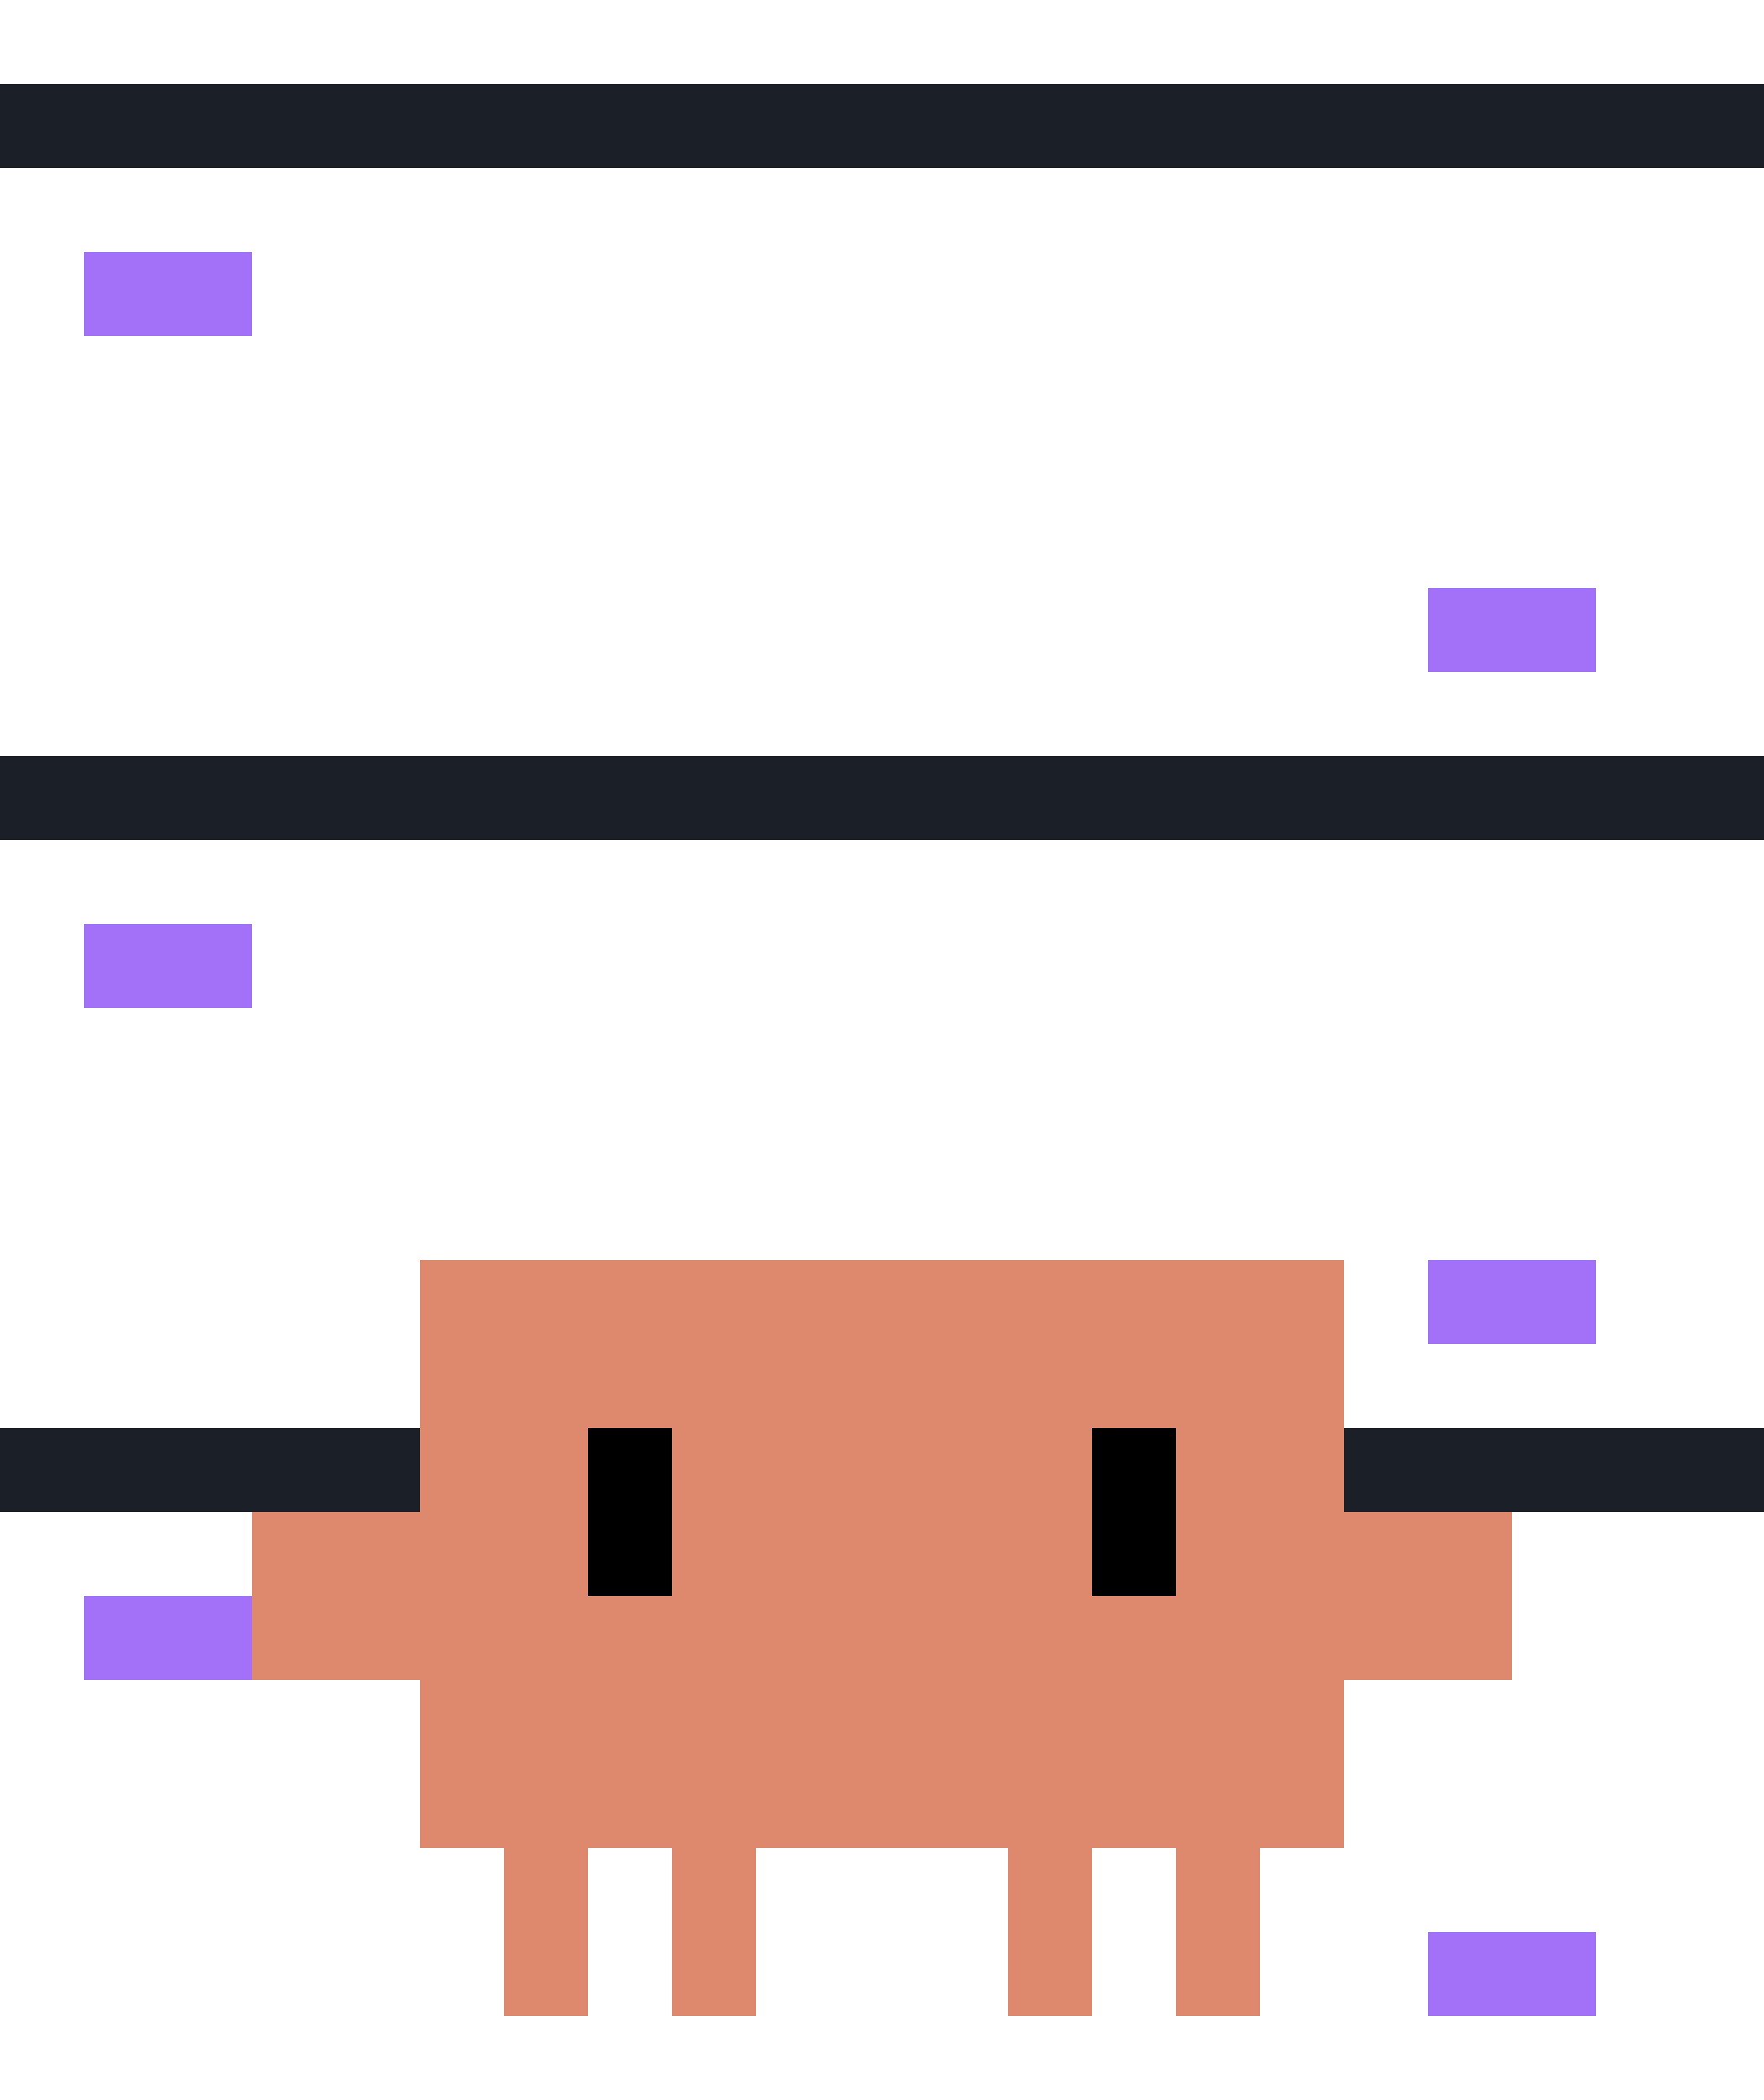
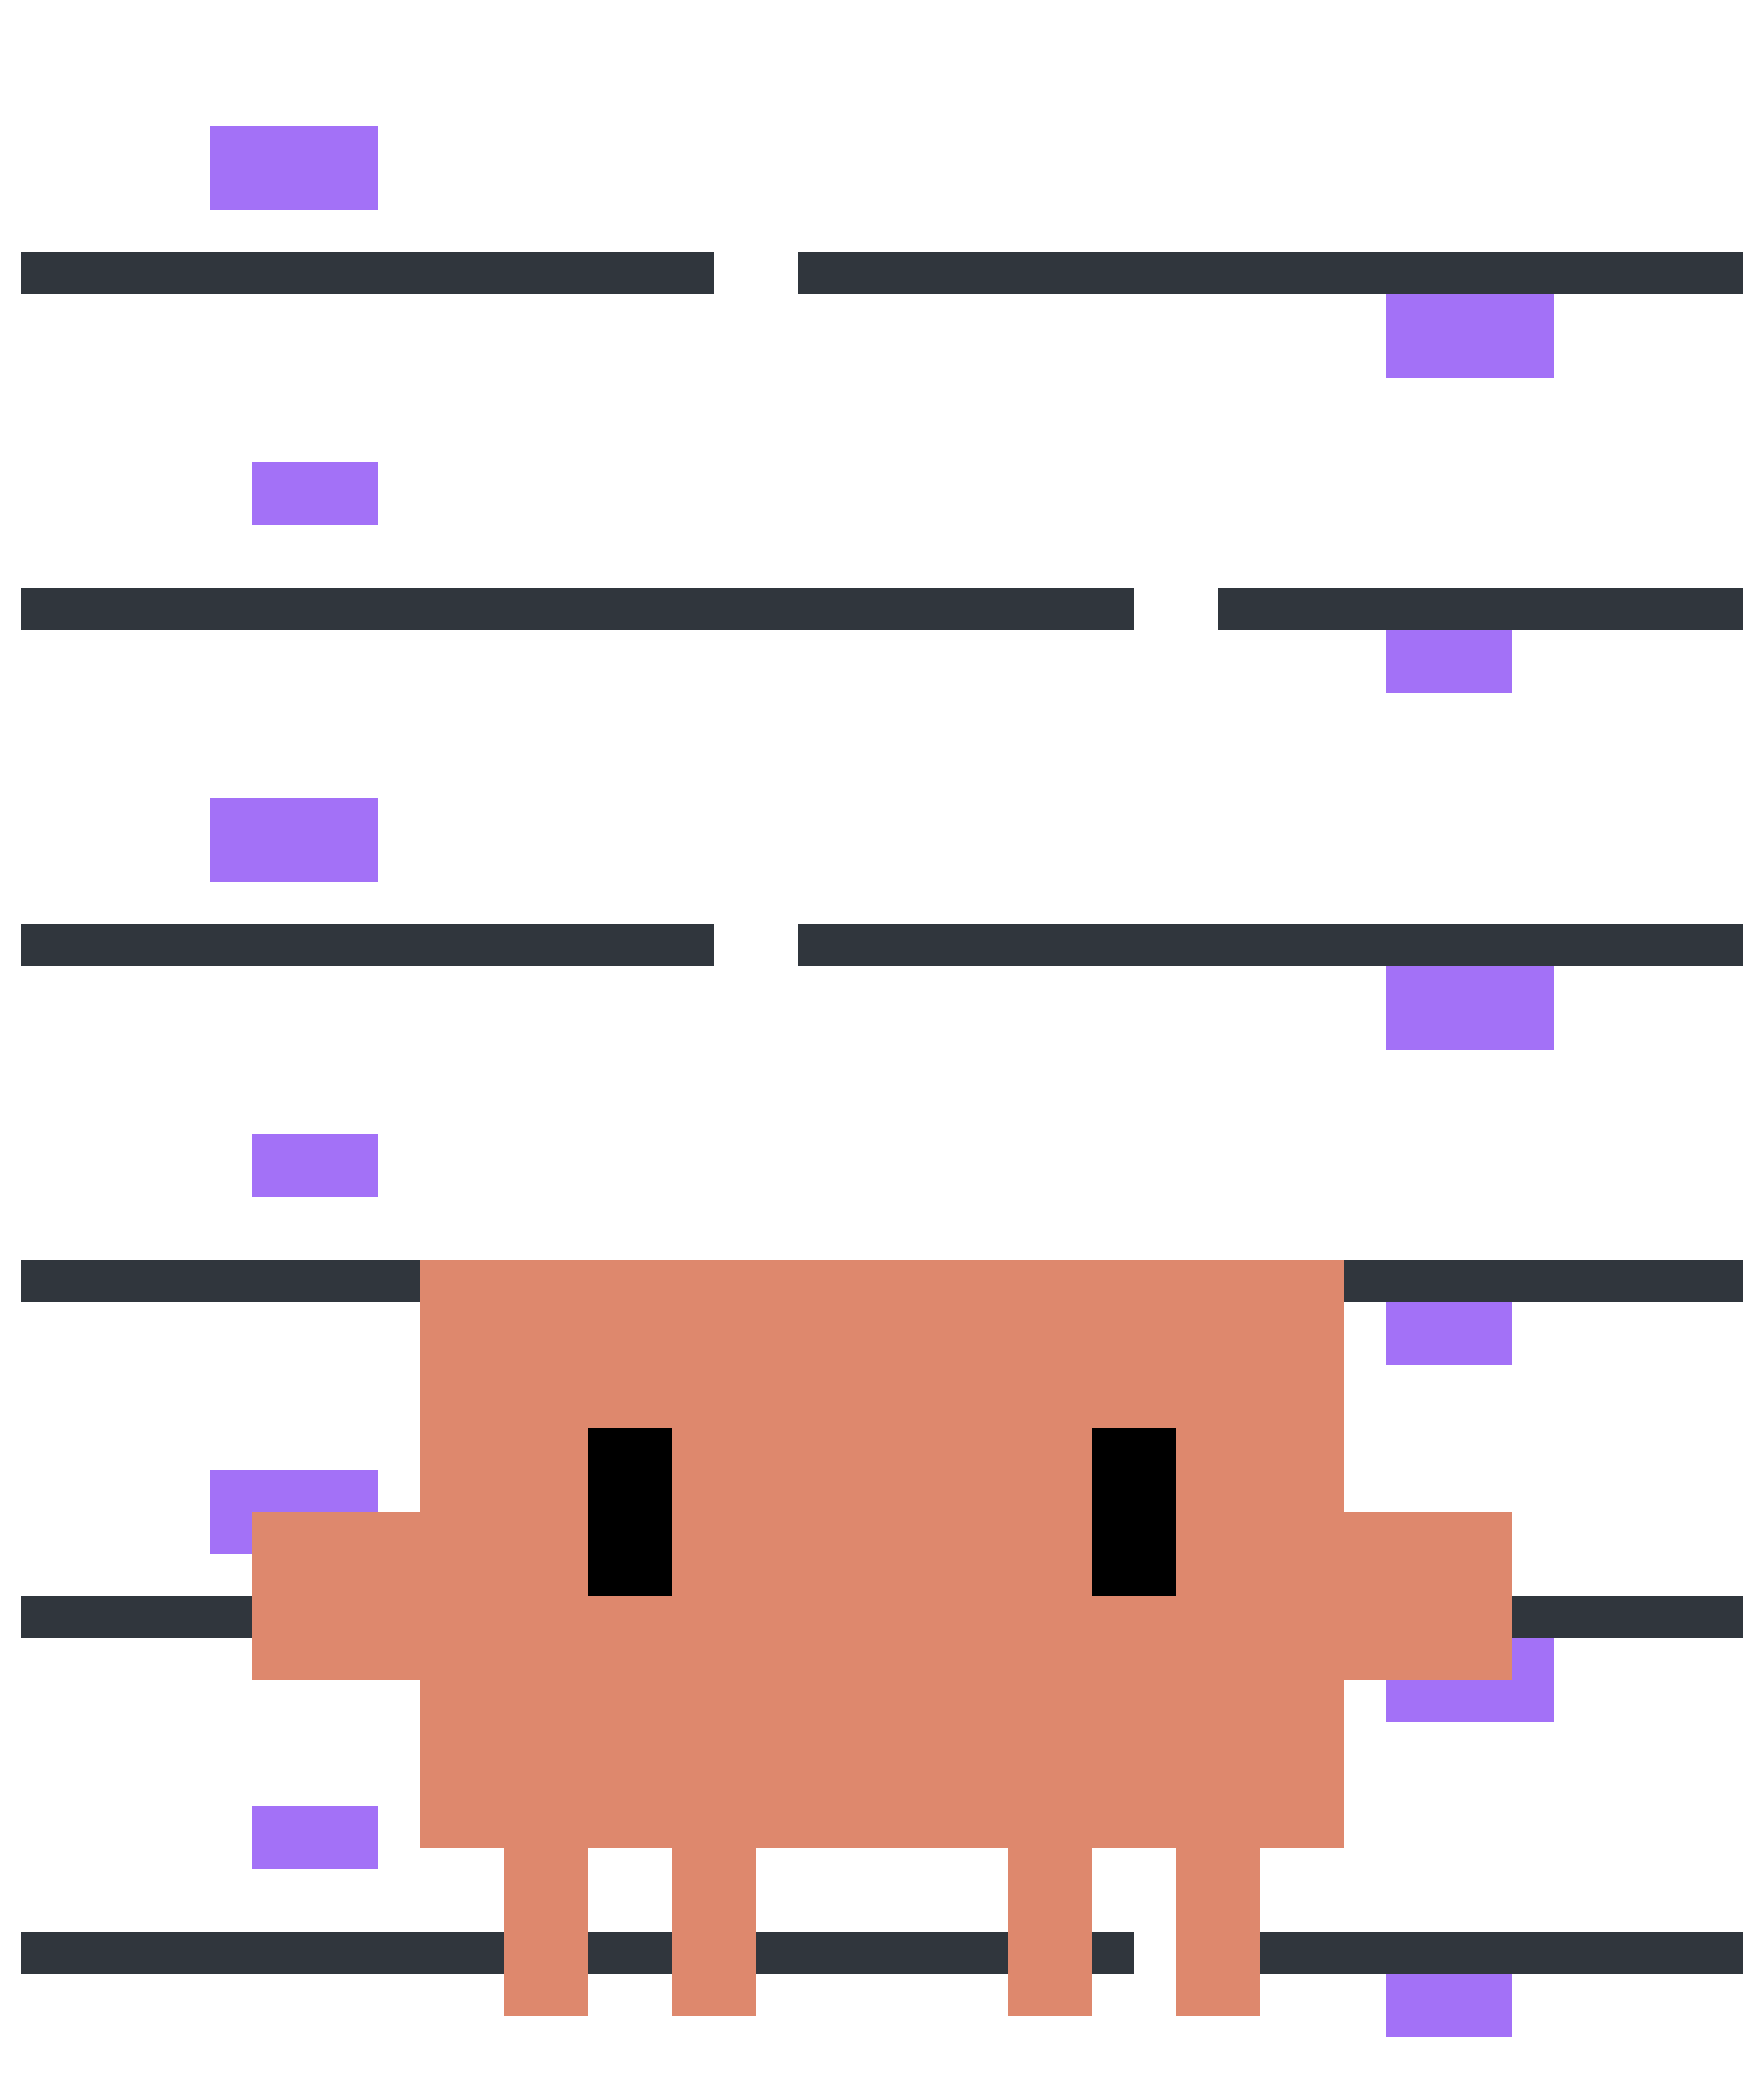
- <svg xmlns="http://www.w3.org/2000/svg" viewBox="-3 -9 21 25" width="168" height="200">
+ <svg xmlns="http://www.w3.org/2000/svg" viewBox="-3 -9 21 25" width="168" height="200" data-loop-seconds="4">
  <defs>
+     <clipPath id="wall-crop" data-safe-area="ignore">
+       <rect x="-2.75" y="-8.5" width="20.5" height="24.25" />
+     </clipPath>
    <style>
-       #fx-wall {
-         animation: scroll-wall 1s infinite linear;
-       }
- 
-       #ground-shadow {
-         opacity: 0;
-       }
- 
-       /* Pulling up: one pixel, twice a loop. */
-       #master-group {
-         animation: pull-up 0.5s infinite steps(1);
-       }
- 
-       /* Hunting for the next hold, above and to one side. */
-       #left-eye,
-       #right-eye {
-         animation: look-up 0.5s infinite steps(1);
-       }
- 
-       @keyframes scroll-wall {
+       /* ── the wall ────────────────────────────────────────────────────────
+          Flat, and linear on purpose. The claws and the feet track it by
+          matching its speed exactly, so any easing here would have to be solved
+          back into every limb keyframe to keep the grips from sliding. A
+          following camera pans steadily anyway; the surge lives in the body. */
+       #fx-wall-scroll {
+         animation: wall-scroll 4s infinite linear;
+       }
+ 
+       /* ── the climber ─────────────────────────────────────────────────────
+          The lean, once per stride, wrapping everything including the arms.
+          Translation only, here and in the bob: a 2.5deg rotation of an 88x56
+          slab was tried in `idle` and staircased into a parallelogram, and
+          non-uniform scale on a part this size walks its edges a whole pixel
+          between frames. A body this large leans by moving, not by turning. */
+       #climb-sway {
+         animation: climb-sway 2s infinite ease-in-out;
+       }
+ 
+       /* The pull, once a second, inside the lean. Torso, legs and eyes only —
+          the arms are outside it so the hands hold their holds while the body
+          travels past them, which is what a pull is. */
+       #climb-bob {
+         animation: climb-bob 1s infinite ease-in-out;
+       }
+ 
+       /* ── the arms ────────────────────────────────────────────────────────
+          Two tracks each, nested. The outer one carries the claw up and down
+          the wall; the inner one turns it about its own centre. The turn never
+          leaves the 36-58deg band, where a 2x2 block renders as a diamond: at
+          0deg it is the flat tab against the torso edge that read as a snout,
+          and at 90deg it is a square again. */
+       #arm-left-reach {
+         animation: reach-left 2s infinite linear;
+       }
+ 
+       #claw-left-turn {
+         transform-origin: 1px 10px; /* the left claw's own centre */
+         animation: turn-left 2s infinite linear;
+       }
+ 
+       /* Half a cycle behind, so one hand is always on the rock. The delay
+          rides inside the shorthand, which resets a separate
+          `animation-delay`. */
+       #arm-right-reach {
+         animation: reach-right 2s -1s infinite linear;
+       }
+ 
+       #claw-right-turn {
+         transform-origin: 14px 10px; /* the right claw's own centre */
+         animation: turn-right 2s -1s infinite linear;
+       }
+ 
+       /* ── the face ────────────────────────────────────────────────────────
+          One track, and no strain: the eyes hold their shape for the whole
+          loop. A squashed eye here would buy an expression at the price of
+          frames with an eye missing, which read as dropped frames. */
+       #eyes-look {
+         animation: spot-the-hold 2s infinite ease-in-out;
+       }
+ 
+       /* ── the legs ────────────────────────────────────────────────────────
+          One cycle shared by all four, put out of phase by delay rather than by
+          four sets of keyframes. Left pair against right pair at half a cycle;
+          outer behind inner by a single frame. */
+       #step-inner-left {
+         animation: step 1s infinite linear;
+       }
+ 
+       #step-outer-left {
+         animation: step 1s -0.125s infinite linear;
+       }
+ 
+       #step-inner-right {
+         animation: step 1s -0.5s infinite linear;
+       }
+ 
+       #step-outer-right {
+         animation: step 1s -0.625s infinite linear;
+       }
+ 
+       /* ── keyframes ─────────────────────────────────────────────────────── */
+ 
+       /* 8 units a loop: one joint-stagger period, two hold periods. */
+       @keyframes wall-scroll {
        from { transform: translateY(0); }
        to   { transform: translateY(8px); }
      }

-       @keyframes pull-up {
-         0%   { transform: translateY(0); }
-         50%  { transform: translateY(-1px); }
-         100% { transform: translateY(0); }
-       }
- 
-       @keyframes look-up {
-         0%   { transform: translate(0, -1px); }
-         50%  { transform: translate(-1px, -1px); }
-         100% { transform: translate(0, -1px); }
+       /* Three device pixels toward whichever claw is high and freshly loaded,
+          once per stride. The arms ride inside this one — a lean that left them
+          behind would peel a claw off the torso edge, which is 4 device pixels
+          of overlap and cannot spare 3. */
+       @keyframes climb-sway {
+         0%   { transform: translateX(-0.375px); }
+         50%  { transform: translateX(0.375px); }
+         100% { transform: translateX(-0.375px); }
+       }
+ 
+       /* One device pixel down as the grip loads, two up through the pull. */
+       @keyframes climb-bob {
+         0%    { transform: translateY(0); }
+         25%   { transform: translateY(0.125px); }
+         62.5% { transform: translateY(-0.25px); }
+         100%  { transform: translateY(0); }
+       }
+ 
+       /* Twelve frames on the hold, falling 0.25 a frame — the wall's own
+          speed, stated once as a straight line between two stops rather than as
+          twelve solved positions. Then four frames off it: up, a device pixel
+          past, and settled onto the next hold, which is 4 units higher in wall
+          coordinates and so in exactly the same place on screen. The claw's x
+          never changes; the lean carries it sideways instead. */
+       @keyframes reach-left {
+         0%     { transform: translate(0.1px, -2.4px); }
+         75%    { transform: translate(0.1px, 0.6px);
+                  animation-timing-function: cubic-bezier(.2,.75,.3,1); }
+         81.25% { transform: translate(0.1px, -1.1px); }
+         87.5%  { transform: translate(0.1px, -2.5px); }
+         100%   { transform: translate(0.1px, -2.4px); }
+       }
+ 
+       @keyframes turn-left {
+         0%     { transform: rotate(46deg); }
+         75%    { transform: rotate(36deg); }
+         81.25% { transform: rotate(58deg); }
+         87.5%  { transform: rotate(52deg); }
+         100%   { transform: rotate(46deg); }
+       }
+ 
+       /* The same arm mirrored about x=7.5. The delay supplies the phase. */
+       @keyframes reach-right {
+         0%     { transform: translate(-0.1px, -2.4px); }
+         75%    { transform: translate(-0.1px, 0.6px);
+                  animation-timing-function: cubic-bezier(.2,.75,.3,1); }
+         81.25% { transform: translate(-0.1px, -1.1px); }
+         87.5%  { transform: translate(-0.1px, -2.5px); }
+         100%   { transform: translate(-0.1px, -2.4px); }
+       }
+ 
+       @keyframes turn-right {
+         0%     { transform: rotate(-46deg); }
+         75%    { transform: rotate(-36deg); }
+         81.25% { transform: rotate(-58deg); }
+         87.5%  { transform: rotate(-52deg); }
+         100%   { transform: rotate(-46deg); }
+       }
+ 
+       /* Toward whichever claw is off the rock: right while the right hand
+          swings, left while the left one does, two frames before it goes. Half
+          a unit each way — the nearest claw corner stays a full unit clear of
+          the nearest eye, so this cannot walk an eye into an arm. */
+       @keyframes spot-the-hold {
+         0%     { transform: translate(-0.5px, -0.25px); }
+         12.5%  { transform: translate(0.5px, -0.25px); }
+         50%    { transform: translate(0.5px, -0.25px); }
+         62.5%  { transform: translate(-0.5px, -0.25px); }
+         100%   { transform: translate(-0.5px, -0.25px); }
+       }
+ 
+       /* Weighted and riding the wall down for four frames, snapped up in two,
+          held tucked for two while the other side takes the load. Up from the
+          base position only — a leg translated below its own rect parts from
+          the hips, and 2 units of leg cannot spare any of them. */
+       @keyframes step {
+         0%   { transform: translateY(-1px); }
+         50%  { transform: translateY(0);
+                animation-timing-function: cubic-bezier(.2,.7,.3,1); }
+         75%  { transform: translateY(-1px); }
+         100% { transform: translateY(-1px); }
      }
    </style>
  </defs>
-   <g id="fx-wall" fill="#A371F7" data-safe-area="ignore">
-     <rect x="-3" y="-16" width="21" height="1" fill="#1B2028" />
-     <rect x="-3" y="-8" width="21" height="1" fill="#1B2028" />
-     <rect x="-3" y="0" width="21" height="1" fill="#1B2028" />
-     <rect x="-3" y="8" width="21" height="1" fill="#1B2028" />
-     <rect x="-3" y="16" width="21" height="1" fill="#1B2028" />
-     <rect x="-2" y="-14" width="2" height="1" />
-     <rect x="14" y="-10" width="2" height="1" />
-     <rect x="-2" y="-6" width="2" height="1" />
-     <rect x="14" y="-2" width="2" height="1" />
-     <rect x="-2" y="2" width="2" height="1" />
-     <rect x="14" y="6" width="2" height="1" />
-     <rect x="-2" y="10" width="2" height="1" />
-     <rect x="14" y="14" width="2" height="1" />
-     <rect x="-2" y="18" width="2" height="1" />
-     <rect x="14" y="22" width="2" height="1" />
+   <g id="fx-wall" clip-path="url(#wall-crop)" data-safe-area="ignore">
+     <g id="fx-wall-scroll">
+       <g id="fx-wall-joints" fill="#30363D">
+         <rect x="-3" y="-14" width="8.5" height="0.5" />
+         <rect x="6.5" y="-14" width="11.5" height="0.5" />
+         <rect x="-3" y="-10" width="13.5" height="0.5" />
+         <rect x="11.5" y="-10" width="6.5" height="0.5" />
+         <rect x="-3" y="-6" width="8.5" height="0.5" />
+         <rect x="6.5" y="-6" width="11.5" height="0.5" />
+         <rect x="-3" y="-2" width="13.5" height="0.5" />
+         <rect x="11.5" y="-2" width="6.5" height="0.5" />
+         <rect x="-3" y="2" width="8.5" height="0.5" />
+         <rect x="6.5" y="2" width="11.5" height="0.5" />
+         <rect x="-3" y="6" width="13.5" height="0.5" />
+         <rect x="11.5" y="6" width="6.5" height="0.5" />
+         <rect x="-3" y="10" width="8.5" height="0.5" />
+         <rect x="6.5" y="10" width="11.5" height="0.5" />
+         <rect x="-3" y="14" width="13.5" height="0.5" />
+         <rect x="11.5" y="14" width="6.5" height="0.5" />
+       </g>
+       <g id="fx-wall-holds">
+         <g fill="#A371F7">
+           <rect x="-0.5" y="-15.5" width="2" height="1" />
+           <rect x="-0.5" y="-7.5" width="2" height="1" />
+           <rect x="-0.5" y="0.5" width="2" height="1" />
+           <rect x="-0.5" y="8.5" width="2" height="1" />
+           <rect x="0" y="-11.5" width="1.5" height="0.75" />
+           <rect x="0" y="-3.5" width="1.5" height="0.75" />
+           <rect x="0" y="4.5" width="1.5" height="0.75" />
+           <rect x="0" y="12.5" width="1.5" height="0.75" />
+           <rect x="13.5" y="-13.5" width="2" height="1" />
+           <rect x="13.5" y="-5.5" width="2" height="1" />
+           <rect x="13.5" y="2.5" width="2" height="1" />
+           <rect x="13.5" y="10.5" width="2" height="1" />
+           <rect x="13.5" y="-9.5" width="1.5" height="0.75" />
+           <rect x="13.5" y="-1.5" width="1.5" height="0.75" />
+           <rect x="13.5" y="6.5" width="1.5" height="0.75" />
+           <rect x="13.5" y="14.5" width="1.5" height="0.75" />
+         </g>
+       </g>
+     </g>
  </g>
-   <rect id="ground-shadow" x="3" y="15" width="9" height="1" fill="#000000" opacity="0.5" />
-   <g id="master-group">
-     <g id="body-color-group" fill="#DE886D">
-       <rect id="torso" x="2" y="6" width="11" height="7" />
-       <rect id="left-arm" x="0" y="9" width="2" height="2" />
-       <rect id="right-arm" x="13" y="9" width="2" height="2" />
-       <rect id="outer-left-leg" x="3" y="13" width="1" height="2" />
-       <rect id="inner-left-leg" x="5" y="13" width="1" height="2" />
-       <rect id="inner-right-leg" x="9" y="13" width="1" height="2" />
-       <rect id="outer-right-leg" x="11" y="13" width="1" height="2" />
-     </g>
-     <g id="eyes-color-group" fill="#000000">
-       <rect id="left-eye" x="4" y="8" width="1" height="2" />
-       <rect id="right-eye" x="10" y="8" width="1" height="2" />
+   <rect id="ground-shadow" x="3" y="15" width="9" height="1" fill="#000000" opacity="0" />
+   <g id="body-color-group" fill="#DE886D">
+     <g id="climb-sway">
+       <g id="arm-left-reach">
+         <g id="claw-left-turn">
+           <rect id="left-arm" x="0" y="9" width="2" height="2" />
+         </g>
+       </g>
+       <g id="arm-right-reach">
+         <g id="claw-right-turn">
+           <rect id="right-arm" x="13" y="9" width="2" height="2" />
+         </g>
+       </g>
+       <g id="climb-bob">
+         <rect id="torso" x="2" y="6" width="11" height="7" />
+         <g id="legs-group">
+           <g id="step-outer-left">
+             <rect id="outer-left-leg" x="3" y="13" width="1" height="2" />
+           </g>
+           <g id="step-inner-left">
+             <rect id="inner-left-leg" x="5" y="13" width="1" height="2" />
+           </g>
+           <g id="step-inner-right">
+             <rect id="inner-right-leg" x="9" y="13" width="1" height="2" />
+           </g>
+           <g id="step-outer-right">
+             <rect id="outer-right-leg" x="11" y="13" width="1" height="2" />
+           </g>
+         </g>
+         <g id="eyes-color-group" fill="#000000">
+           <g id="eyes-look">
+             <rect id="left-eye" x="4" y="8" width="1" height="2" />
+             <rect id="right-eye" x="10" y="8" width="1" height="2" />
+           </g>
+         </g>
+       </g>
    </g>
  </g>
</svg>
